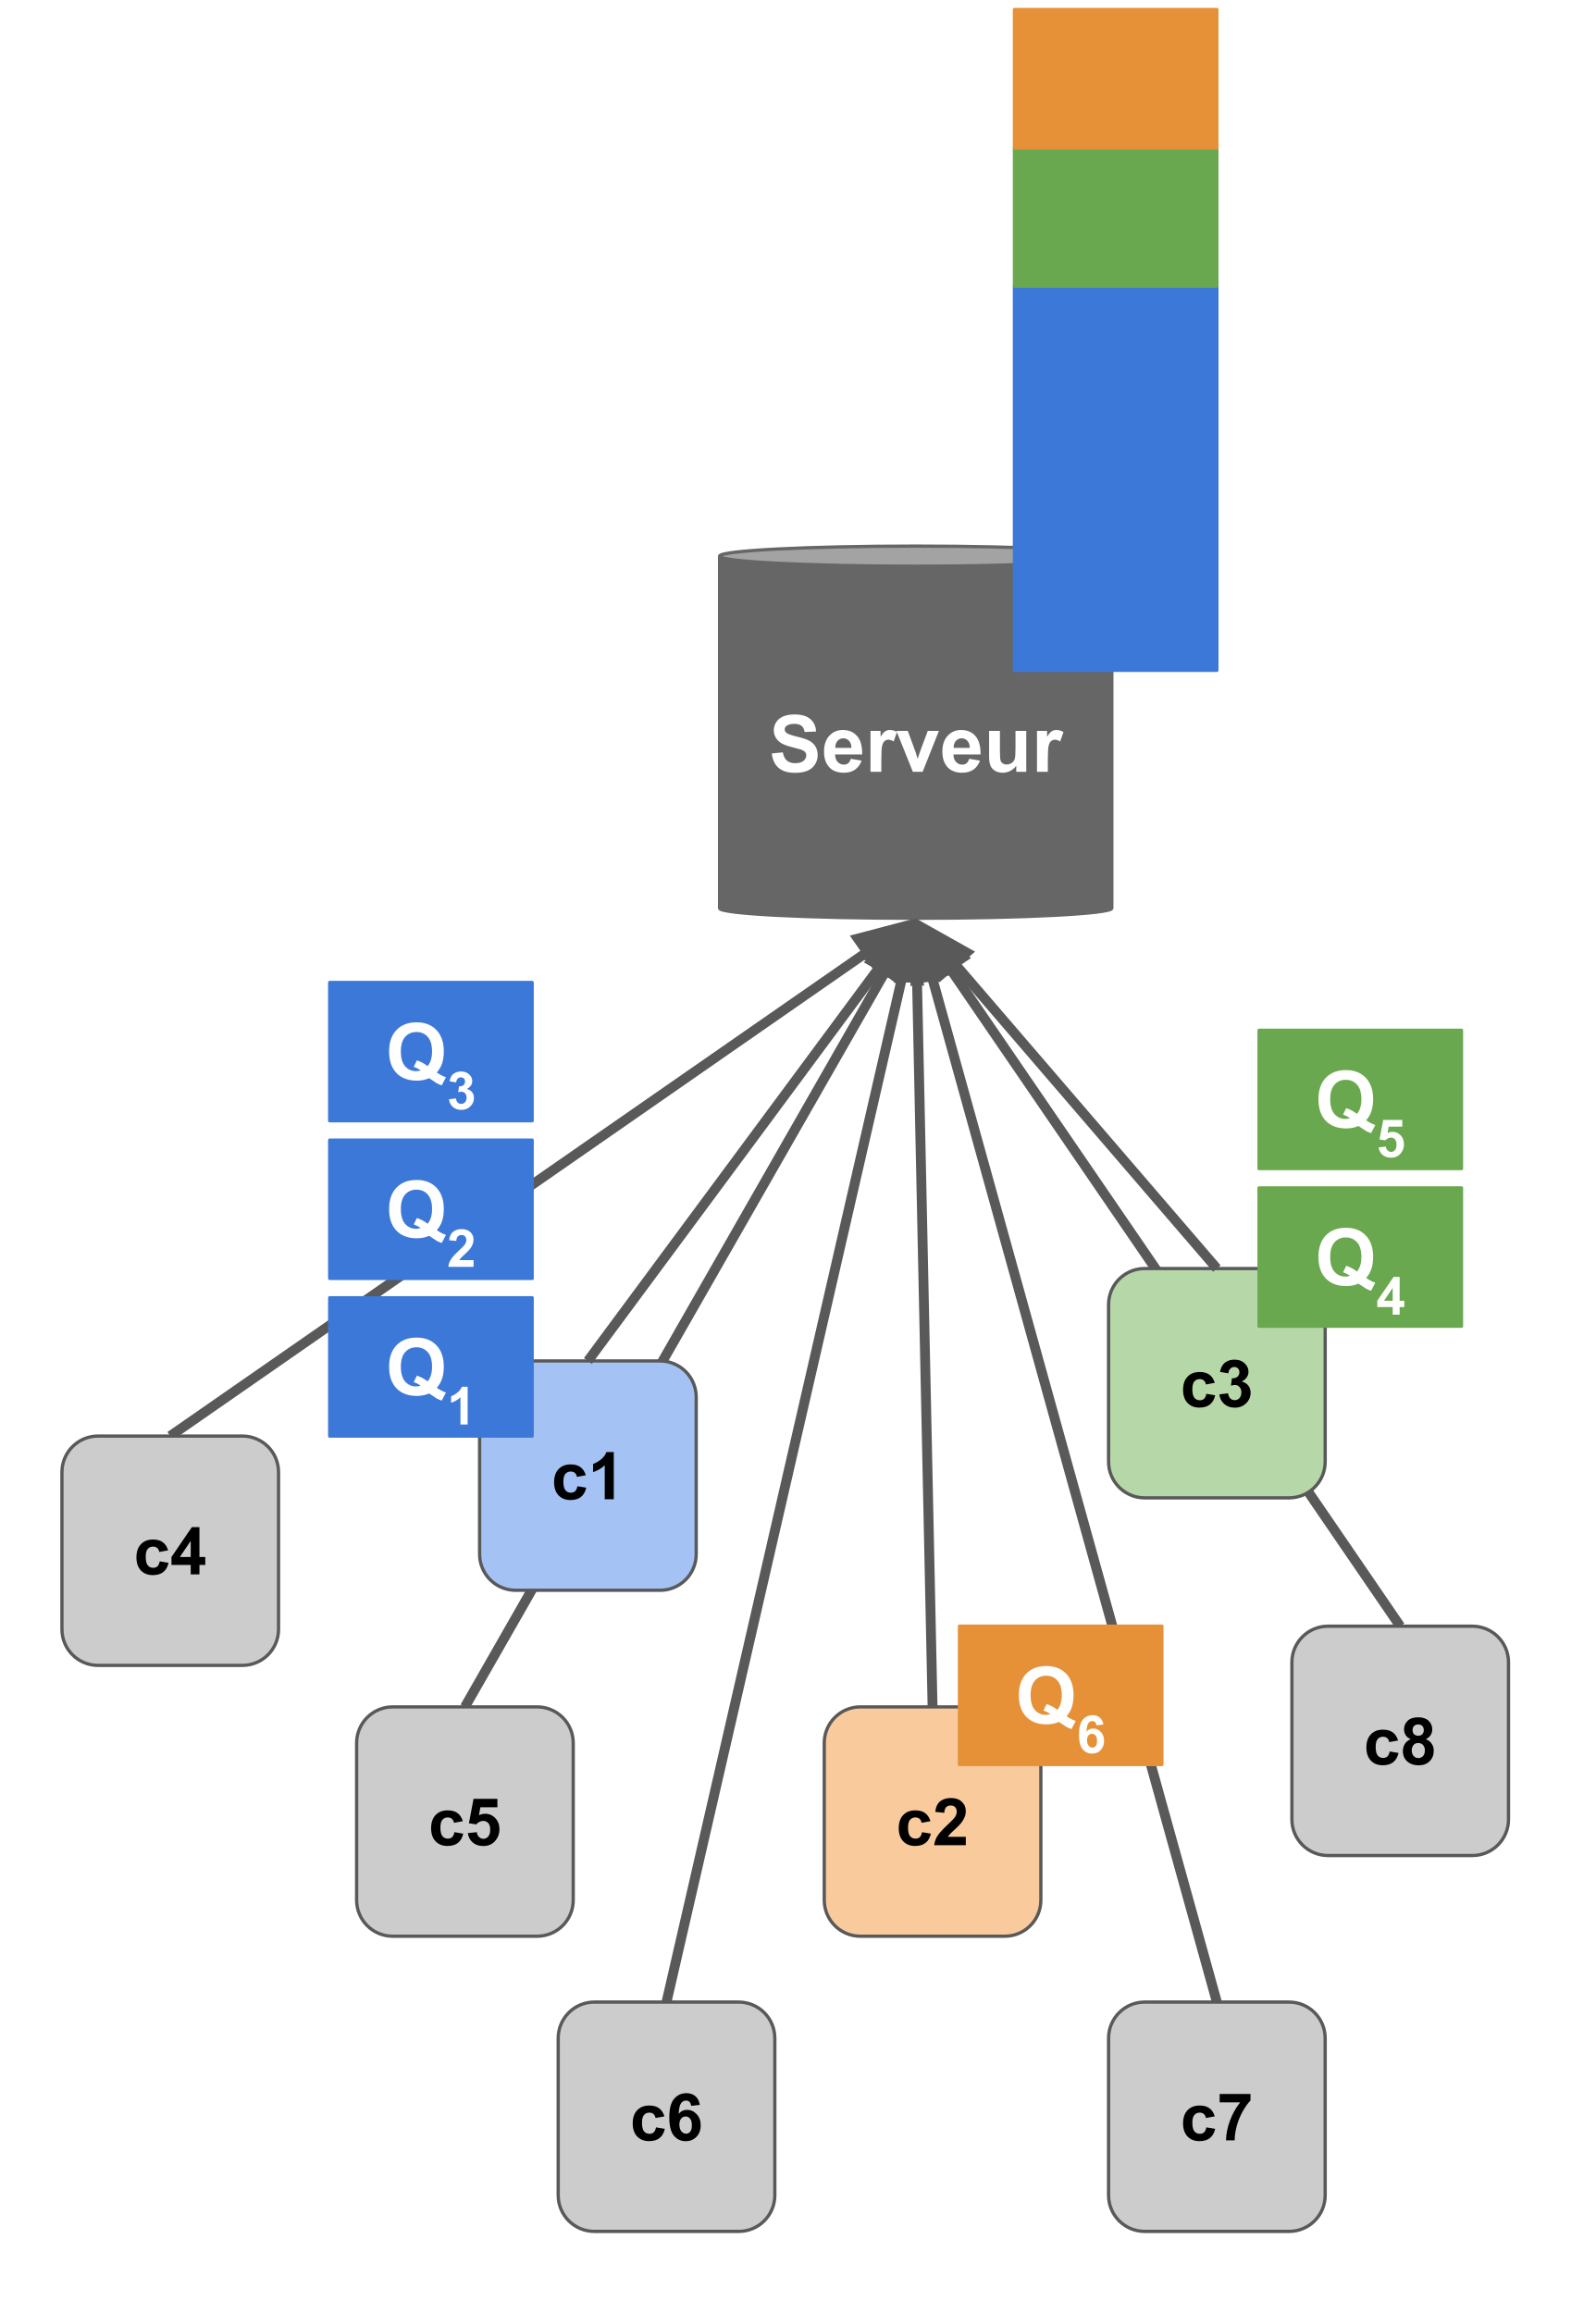
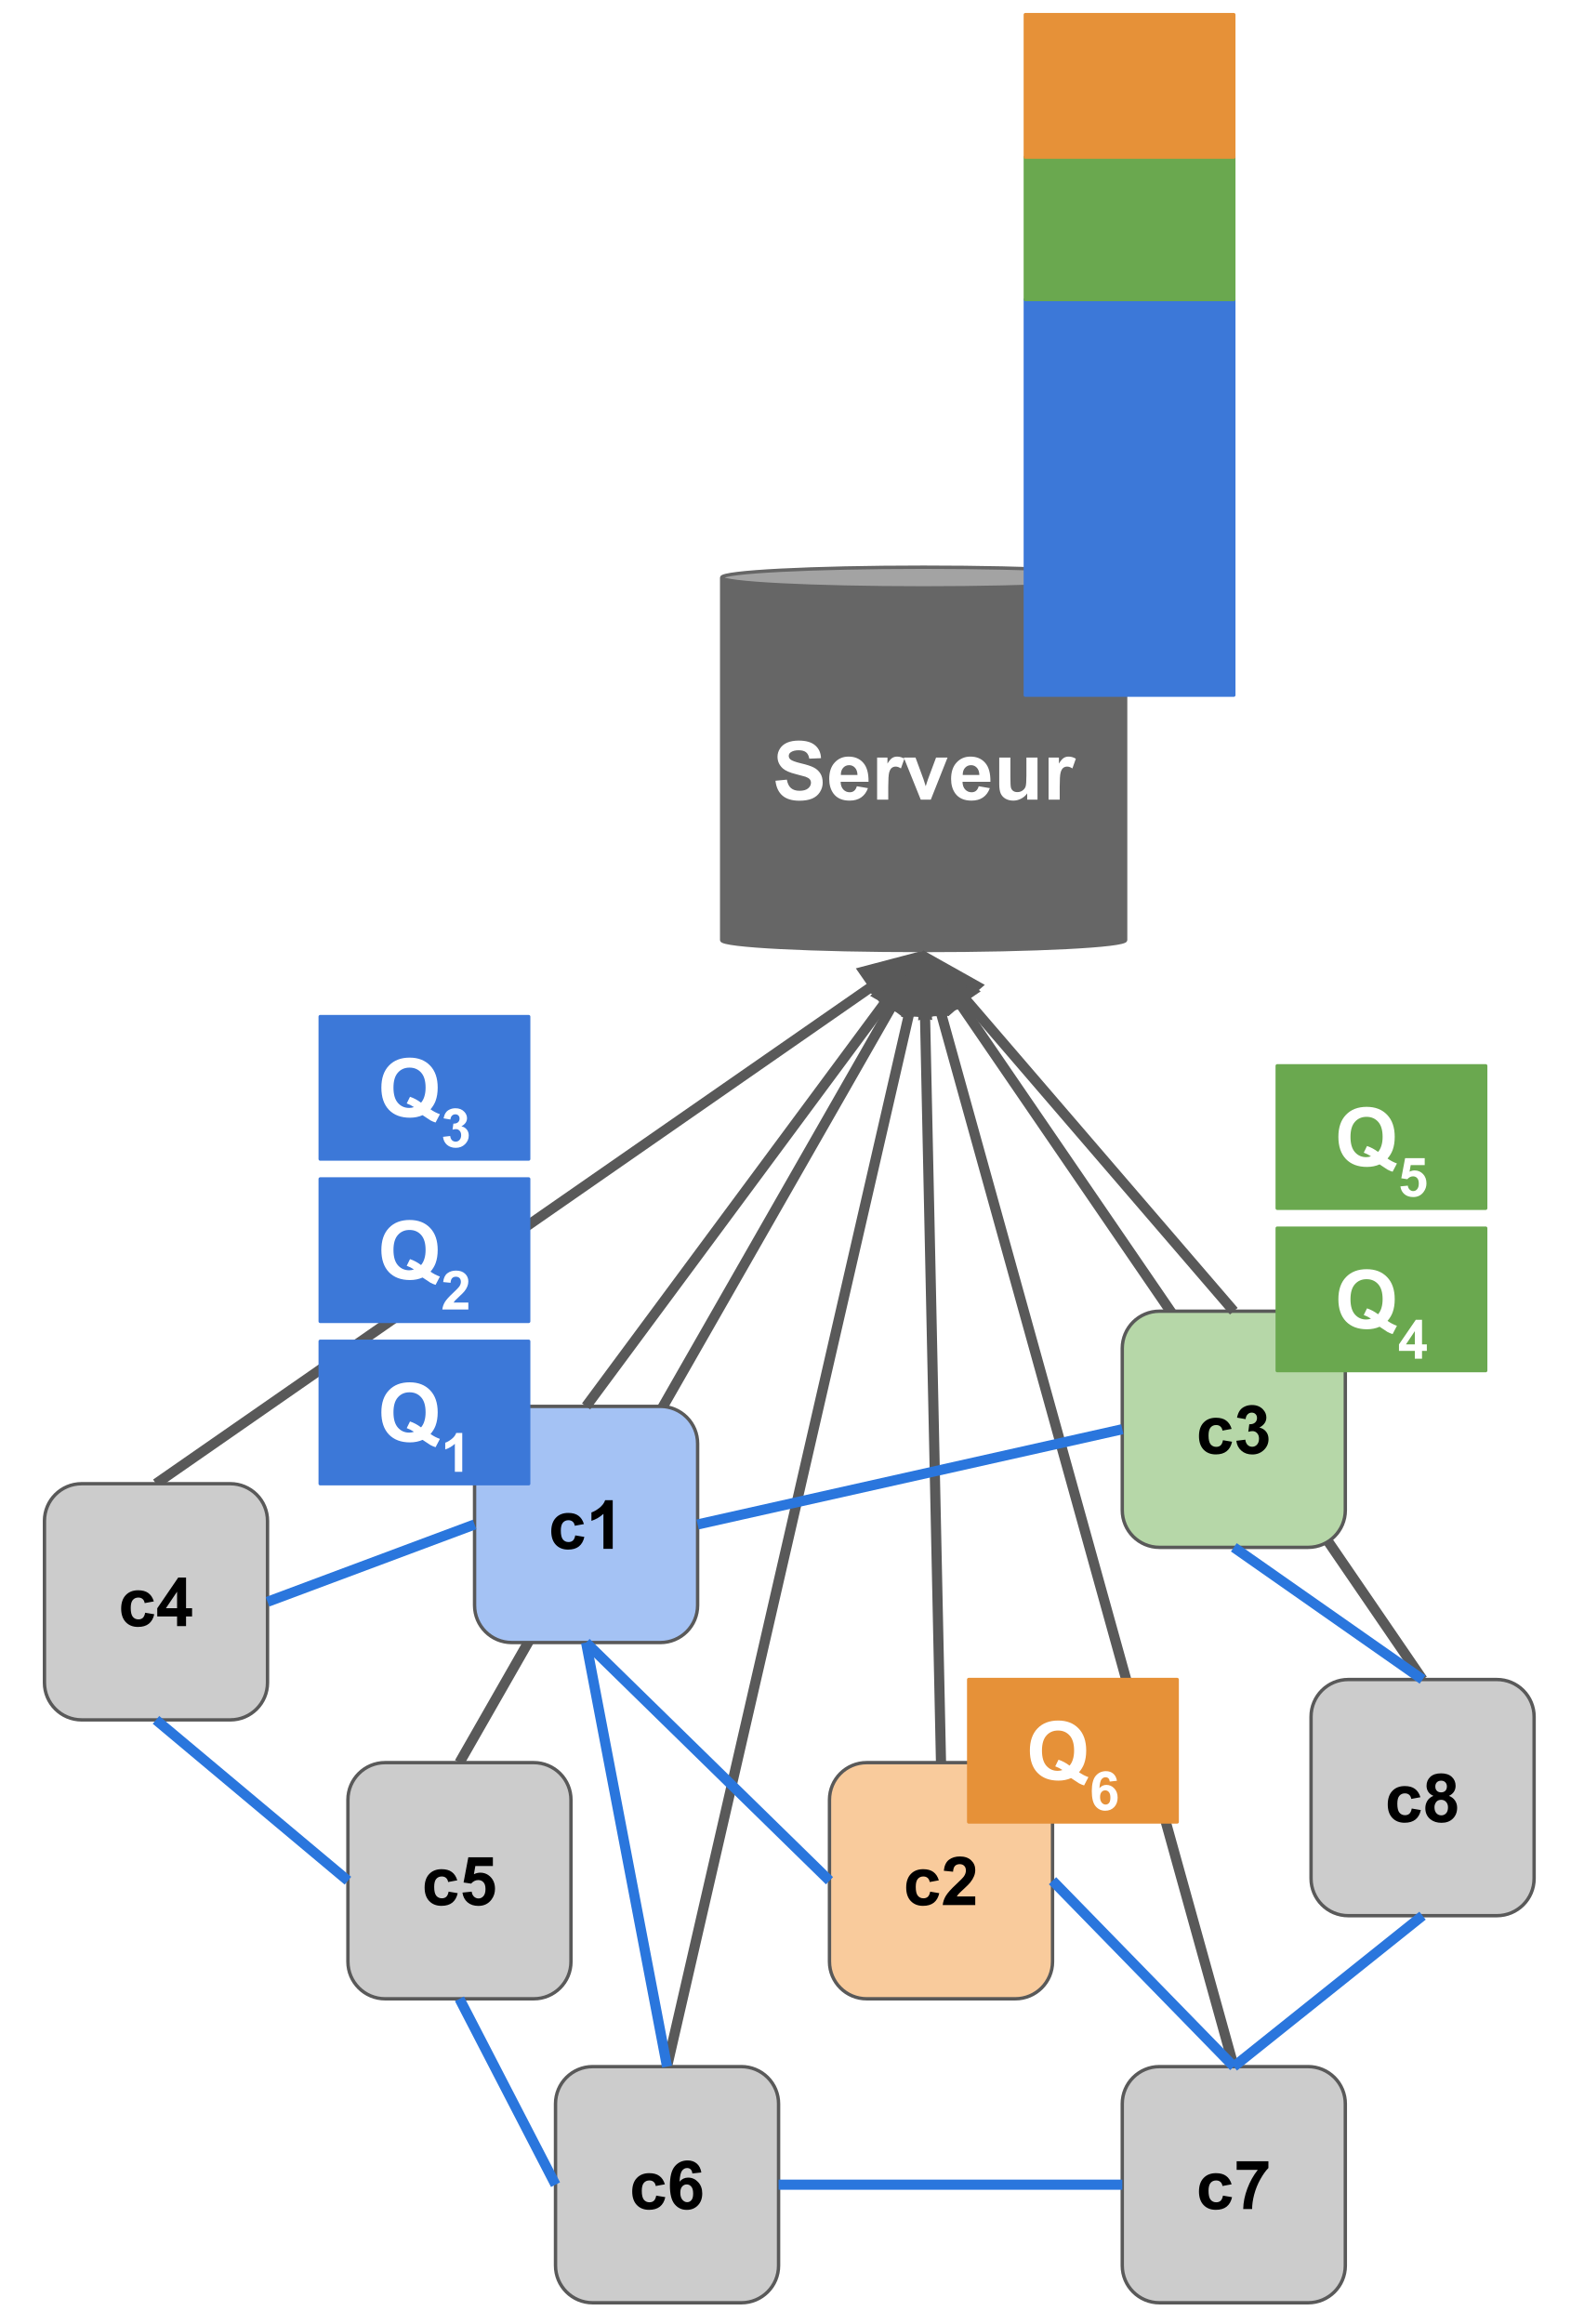
- <svg xmlns="http://www.w3.org/2000/svg" version="1.1" viewBox="0 0 485.714 704.286" stroke-miterlimit="10" id="svg175" width="485.714" height="704.286" style="fill:none;stroke:none;stroke-linecap:square;stroke-miterlimit:10">
-   <defs id="defs179" />
+ <svg xmlns="http://www.w3.org/2000/svg" version="1.1" viewBox="0 0 464.286 687.143" stroke-miterlimit="10" id="svg215" width="464.286" height="687.143" style="fill:none;stroke:none;stroke-linecap:square;stroke-miterlimit:10">
+   <defs id="defs219" />
  <clipPath id="g2768474cd2_0_567.0">
    <path d="M 0,0 H 1058.304 V 793.669 H 0 Z" id="path2" style="clip-rule:nonzero" />
  </clipPath>
-   <g clip-path="url(#g2768474cd2_0_567.0)" id="g173" transform="translate(-238.5714,-7.955026)">
+   <g clip-path="url(#g2768474cd2_0_567.0)" id="g213" transform="translate(-244.2857,-6.526454)">
    <path d="M 0,0 H 1058.304 V 793.669 H 0 Z" id="path5" style="fill:#ffffff;fill-rule:evenodd" />
    <path d="M 664.909,503.115 517.381,287.556" id="path7" style="fill:#000000;fill-opacity:0;fill-rule:evenodd" />
    <path d="M 664.909,503.115 527.548,302.41" id="path9" style="fill-rule:evenodd;stroke:#595959;stroke-width:3;stroke-linecap:butt;stroke-linejoin:round" />
    <path d="m 531.637,299.612 -11.778,-8.436 3.6,14.034 z" id="path11" style="fill:#595959;fill-rule:evenodd;stroke:#595959;stroke-width:3;stroke-linecap:butt" />
    <path d="M 609.09,617.567 517.374,287.551" id="path13" style="fill:#000000;fill-opacity:0;fill-rule:evenodd" />
    <path d="M 609.09,617.567 522.193,304.893" id="path15" style="fill-rule:evenodd;stroke:#595959;stroke-width:3;stroke-linecap:butt;stroke-linejoin:round" />
    <path d="m 526.968,303.567 -8.42,-11.79 -1.129,14.444 z" id="path17" style="fill:#595959;fill-rule:evenodd;stroke:#595959;stroke-width:3;stroke-linecap:butt" />
    <path d="M 380.132,527.687 517.392,287.561" id="path19" style="fill:#000000;fill-opacity:0;fill-rule:evenodd" />
    <path d="M 380.132,527.687 508.459,303.188" id="path21" style="fill-rule:evenodd;stroke:#595959;stroke-width:3;stroke-linecap:butt;stroke-linejoin:round" />
    <path d="m 512.761,305.647 2.454,-14.279 -11.058,9.36 z" id="path23" style="fill:#595959;fill-rule:evenodd;stroke:#595959;stroke-width:3;stroke-linecap:butt" />
    <path d="M 290.408,445.22 517.4,287.551" id="path25" style="fill:#000000;fill-opacity:0;fill-rule:evenodd" />
    <path d="M 290.408,445.22 502.616,297.819" id="path27" style="fill-rule:evenodd;stroke:#595959;stroke-width:3;stroke-linecap:butt;stroke-linejoin:round" />
    <path d="m 505.443,301.889 8.355,-11.836 -14.008,3.697 z" id="path29" style="fill:#595959;fill-rule:evenodd;stroke:#595959;stroke-width:3;stroke-linecap:butt" />
    <path d="m 457.672,177.295 v 0 c 0,1.69 26.736,3.06 59.717,3.06 32.981,0 59.717,-1.37 59.717,-3.06 v 107.203 c 0,1.69 -26.736,3.06 -59.717,3.06 -32.98,0 -59.717,-1.37 -59.717,-3.06 z" id="path31" style="fill:#666666;fill-rule:evenodd" />
    <path d="m 457.672,177.295 v 0 c 0,-1.69 26.736,-3.06 59.717,-3.06 32.981,0 59.717,1.37 59.717,3.06 v 0 c 0,1.69 -26.736,3.06 -59.717,3.06 -32.98,0 -59.717,-1.37 -59.717,-3.06 z" id="path33" style="fill:#a3a3a3;fill-rule:evenodd" />
    <path d="m 577.105,177.295 v 0 c 0,1.69 -26.736,3.06 -59.717,3.06 -32.98,0 -59.717,-1.37 -59.717,-3.06 v 0 c 0,-1.69 26.736,-3.06 59.717,-3.06 32.981,0 59.717,1.37 59.717,3.06 v 107.203 c 0,1.69 -26.736,3.06 -59.717,3.06 -32.98,0 -59.717,-1.37 -59.717,-3.06 V 177.295" id="path35" style="fill:#000000;fill-opacity:0;fill-rule:evenodd" />
    <path d="m 577.105,177.295 v 0 c 0,1.69 -26.736,3.06 -59.717,3.06 -32.98,0 -59.717,-1.37 -59.717,-3.06 v 0 c 0,-1.69 26.736,-3.06 59.717,-3.06 32.981,0 59.717,1.37 59.717,3.06 v 107.203 c 0,1.69 -26.736,3.06 -59.717,3.06 -32.98,0 -59.717,-1.37 -59.717,-3.06 V 177.295" id="path37" style="fill-rule:evenodd;stroke:#666666;stroke-width:1;stroke-linecap:butt;stroke-linejoin:round" />
    <path d="m 473.568,237.372 3.375,-0.328 q 0.297,1.703 1.219,2.5 0.938,0.797 2.531,0.797 1.672,0 2.516,-0.703 0.859,-0.719 0.859,-1.672 0,-0.609 -0.359,-1.031 -0.359,-0.422 -1.25,-0.75 -0.609,-0.203 -2.781,-0.75 -2.781,-0.688 -3.906,-1.688 -1.594,-1.422 -1.594,-3.469 0,-1.312 0.75,-2.453 0.75,-1.141 2.141,-1.734 1.406,-0.594 3.391,-0.594 3.234,0 4.859,1.422 1.641,1.406 1.719,3.781 l -3.469,0.141 q -0.219,-1.312 -0.953,-1.891 -0.734,-0.594 -2.203,-0.594 -1.5,0 -2.359,0.625 -0.547,0.406 -0.547,1.062 0,0.609 0.516,1.047 0.656,0.547 3.188,1.156 2.531,0.594 3.734,1.234 1.219,0.641 1.906,1.75 0.688,1.094 0.688,2.734 0,1.469 -0.828,2.766 -0.812,1.281 -2.312,1.922 -1.5,0.625 -3.75,0.625 -3.25,0 -5,-1.5 -1.75,-1.516 -2.078,-4.406 z m 24.07,1.625 3.281,0.562 q -0.641,1.797 -2.016,2.75 -1.359,0.938 -3.406,0.938 -3.25,0 -4.797,-2.125 -1.234,-1.703 -1.234,-4.281 0,-3.094 1.609,-4.844 1.625,-1.766 4.094,-1.766 2.781,0 4.375,1.844 1.609,1.828 1.547,5.609 h -8.25 q 0.031,1.469 0.797,2.281 0.766,0.812 1.891,0.812 0.781,0 1.297,-0.422 0.531,-0.422 0.812,-1.359 z m 0.188,-3.328 q -0.047,-1.422 -0.75,-2.156 -0.703,-0.75 -1.703,-0.75 -1.078,0 -1.781,0.781 -0.703,0.781 -0.688,2.125 z m 9.098,7.297 h -3.297 v -12.453 h 3.062 v 1.781 q 0.781,-1.266 1.406,-1.656 0.641,-0.406 1.438,-0.406 1.125,0 2.156,0.625 l -1.016,2.875 q -0.828,-0.547 -1.547,-0.547 -0.688,0 -1.172,0.391 -0.484,0.375 -0.766,1.375 -0.266,1 -0.266,4.172 z m 9.605,0 -5.016,-12.453 h 3.469 l 2.344,6.359 0.672,2.125 q 0.266,-0.812 0.344,-1.078 0.156,-0.516 0.344,-1.047 l 2.375,-6.359 h 3.391 l -4.953,12.453 z m 17.145,-3.969 3.281,0.562 q -0.641,1.797 -2.016,2.75 -1.359,0.938 -3.406,0.938 -3.25,0 -4.797,-2.125 -1.234,-1.703 -1.234,-4.281 0,-3.094 1.609,-4.844 1.625,-1.766 4.094,-1.766 2.781,0 4.375,1.844 1.609,1.828 1.547,5.609 h -8.25 q 0.031,1.469 0.797,2.281 0.766,0.812 1.891,0.812 0.781,0 1.297,-0.422 0.531,-0.422 0.812,-1.359 z m 0.188,-3.328 q -0.047,-1.422 -0.75,-2.156 -0.703,-0.75 -1.703,-0.75 -1.078,0 -1.781,0.781 -0.703,0.781 -0.688,2.125 z m 14.145,7.297 v -1.859 q -0.688,0.984 -1.797,1.562 -1.109,0.578 -2.328,0.578 -1.266,0 -2.266,-0.547 -0.984,-0.562 -1.438,-1.547 -0.438,-1 -0.438,-2.766 v -7.875 h 3.297 v 5.719 q 0,2.625 0.172,3.219 0.188,0.594 0.656,0.938 0.484,0.344 1.234,0.344 0.844,0 1.5,-0.453 0.672,-0.469 0.922,-1.156 0.25,-0.688 0.25,-3.359 v -5.25 h 3.281 v 12.453 z m 9.613,0 h -3.297 v -12.453 h 3.062 v 1.781 q 0.781,-1.266 1.406,-1.656 0.641,-0.406 1.438,-0.406 1.125,0 2.156,0.625 l -1.016,2.875 q -0.828,-0.547 -1.547,-0.547 -0.688,0 -1.172,0.391 -0.484,0.375 -0.766,1.375 -0.266,1 -0.266,4.172 z" id="path39" style="fill:#ffffff;fill-rule:nonzero" />
    <path d="m 384.602,433.346 v 0 c 0,-6.071 4.921,-10.992 10.992,-10.992 h 43.968 v 0 c 2.915,0 5.711,1.158 7.773,3.22 2.061,2.061 3.22,4.857 3.22,7.773 v 47.842 c 0,6.071 -4.921,10.992 -10.992,10.992 h -43.968 c -6.071,0 -10.992,-4.921 -10.992,-10.992 z" id="path41" style="fill:#a4c2f4;fill-rule:evenodd" />
    <path d="m 384.602,433.346 v 0 c 0,-6.071 4.921,-10.992 10.992,-10.992 h 43.968 v 0 c 2.915,0 5.711,1.158 7.773,3.22 2.061,2.061 3.22,4.857 3.22,7.773 v 47.842 c 0,6.071 -4.921,10.992 -10.992,10.992 h -43.968 c -6.071,0 -10.992,-4.921 -10.992,-10.992 z" id="path43" style="fill-rule:evenodd;stroke:#595959;stroke-width:1;stroke-linecap:butt;stroke-linejoin:round" />
    <path d="m 416.94,457.155 -2.703,0.5 q -0.141,-0.812 -0.625,-1.219 -0.484,-0.422 -1.25,-0.422 -1.031,0 -1.641,0.719 -0.609,0.703 -0.609,2.359 0,1.844 0.609,2.609 0.625,0.766 1.672,0.766 0.781,0 1.281,-0.438 0.5,-0.453 0.703,-1.531 l 2.688,0.453 q -0.406,1.859 -1.609,2.812 -1.188,0.938 -3.188,0.938 -2.281,0 -3.641,-1.438 -1.344,-1.438 -1.344,-3.969 0,-2.578 1.359,-4 1.359,-1.438 3.672,-1.438 1.891,0 3,0.828 1.125,0.812 1.625,2.469 z m 8.514,7.312 h -2.75 v -10.344 q -1.5,1.406 -3.547,2.078 v -2.484 q 1.078,-0.359 2.328,-1.328 1.266,-0.984 1.734,-2.297 h 2.234 z" id="path45" style="fill:#000000;fill-rule:nonzero" />
    <path d="m 338.963,403.11 h 61.638 v 42.11 H 338.963 Z" id="path47" style="fill:#3c78d8;fill-rule:evenodd" />
    <path d="m 338.963,403.11 h 61.638 v 42.11 H 338.963 Z" id="path49" style="fill-rule:evenodd;stroke:#3c78d8;stroke-width:1;stroke-linecap:butt;stroke-linejoin:round" />
    <path d="m 371.577,430.518 q 1.281,0.922 2.781,1.453 l -1.281,2.453 q -0.781,-0.234 -1.531,-0.641 -0.172,-0.078 -2.312,-1.531 -1.688,0.75 -3.734,0.75 -3.969,0 -6.219,-2.328 -2.234,-2.344 -2.234,-6.562 0,-4.203 2.25,-6.531 2.25,-2.344 6.109,-2.344 3.812,0 6.047,2.344 2.25,2.328 2.25,6.531 0,2.234 -0.625,3.922 -0.469,1.281 -1.5,2.484 z m -2.797,-1.953 q 0.672,-0.781 1,-1.891 0.344,-1.125 0.344,-2.562 0,-2.969 -1.312,-4.438 -1.312,-1.484 -3.438,-1.484 -2.125,0 -3.438,1.484 -1.312,1.469 -1.312,4.438 0,3.016 1.312,4.516 1.312,1.484 3.328,1.484 0.75,0 1.422,-0.25 -1.047,-0.688 -2.141,-1.078 l 0.969,-1.969 q 1.719,0.578 3.266,1.75 z" id="path51" style="fill:#ffffff;fill-rule:nonzero" />
    <path d="m 380.964,441.705 h -2.188 v -8.281 q -1.203,1.125 -2.844,1.672 v -2 q 0.859,-0.281 1.859,-1.062 1.016,-0.781 1.391,-1.828 h 1.781 z" id="path53" style="fill:#ffffff;fill-rule:nonzero" />
    <path d="m 338.963,355.11 h 61.638 v 42.11 H 338.963 Z" id="path55" style="fill:#3c78d8;fill-rule:evenodd" />
    <path d="m 338.963,355.11 h 61.638 v 42.11 H 338.963 Z" id="path57" style="fill-rule:evenodd;stroke:#3c78d8;stroke-width:1;stroke-linecap:butt;stroke-linejoin:round" />
    <path d="m 371.577,382.518 q 1.281,0.922 2.781,1.453 l -1.281,2.453 q -0.781,-0.234 -1.531,-0.641 -0.172,-0.078 -2.312,-1.531 -1.688,0.75 -3.734,0.75 -3.969,0 -6.219,-2.328 -2.234,-2.344 -2.234,-6.562 0,-4.203 2.25,-6.531 2.25,-2.344 6.109,-2.344 3.812,0 6.047,2.344 2.25,2.328 2.25,6.531 0,2.234 -0.625,3.922 -0.469,1.281 -1.5,2.484 z m -2.797,-1.953 q 0.672,-0.781 1,-1.891 0.344,-1.125 0.344,-2.562 0,-2.969 -1.312,-4.438 -1.312,-1.484 -3.438,-1.484 -2.125,0 -3.438,1.484 -1.312,1.469 -1.312,4.438 0,3.016 1.312,4.516 1.312,1.484 3.328,1.484 0.75,0 1.422,-0.25 -1.047,-0.688 -2.141,-1.078 l 0.969,-1.969 q 1.719,0.578 3.266,1.75 z" id="path59" style="fill:#ffffff;fill-rule:nonzero" />
    <path d="m 382.761,391.658 v 2.047 h -7.688 q 0.125,-1.156 0.75,-2.188 0.625,-1.047 2.469,-2.75 1.484,-1.391 1.812,-1.875 0.453,-0.688 0.453,-1.344 0,-0.734 -0.391,-1.125 -0.391,-0.406 -1.094,-0.406 -0.688,0 -1.094,0.422 -0.406,0.406 -0.469,1.375 l -2.188,-0.219 q 0.203,-1.812 1.234,-2.594 1.031,-0.797 2.578,-0.797 1.688,0 2.656,0.922 0.969,0.906 0.969,2.266 0,0.766 -0.281,1.469 -0.266,0.703 -0.875,1.469 -0.391,0.5 -1.438,1.453 -1.031,0.953 -1.312,1.266 -0.281,0.312 -0.453,0.609 z" id="path61" style="fill:#ffffff;fill-rule:nonzero" />
    <path d="m 338.963,307.11 h 61.638 v 42.11 H 338.963 Z" id="path63" style="fill:#3c78d8;fill-rule:evenodd" />
    <path d="m 338.963,307.11 h 61.638 v 42.11 H 338.963 Z" id="path65" style="fill-rule:evenodd;stroke:#3c78d8;stroke-width:1;stroke-linecap:butt;stroke-linejoin:round" />
    <path d="m 371.577,334.518 q 1.281,0.922 2.781,1.453 l -1.281,2.453 q -0.781,-0.234 -1.531,-0.641 -0.172,-0.078 -2.312,-1.531 -1.688,0.75 -3.734,0.75 -3.969,0 -6.219,-2.328 -2.234,-2.344 -2.234,-6.562 0,-4.203 2.25,-6.531 2.25,-2.344 6.109,-2.344 3.812,0 6.047,2.344 2.25,2.328 2.25,6.531 0,2.234 -0.625,3.922 -0.469,1.281 -1.5,2.484 z m -2.797,-1.953 q 0.672,-0.781 1,-1.891 0.344,-1.125 0.344,-2.562 0,-2.969 -1.312,-4.438 -1.312,-1.484 -3.438,-1.484 -2.125,0 -3.438,1.484 -1.312,1.469 -1.312,4.438 0,3.016 1.312,4.516 1.312,1.484 3.328,1.484 0.75,0 1.422,-0.25 -1.047,-0.688 -2.141,-1.078 l 0.969,-1.969 q 1.719,0.578 3.266,1.75 z" id="path67" style="fill:#ffffff;fill-rule:nonzero" />
    <path d="m 375.276,342.658 2.125,-0.25 q 0.094,0.812 0.531,1.25 0.453,0.422 1.094,0.422 0.672,0 1.141,-0.516 0.469,-0.516 0.469,-1.391 0,-0.828 -0.453,-1.312 -0.438,-0.484 -1.078,-0.484 -0.422,0 -1.016,0.156 l 0.25,-1.781 q 0.891,0.016 1.359,-0.391 0.469,-0.406 0.469,-1.094 0,-0.578 -0.344,-0.922 -0.344,-0.344 -0.922,-0.344 -0.562,0 -0.969,0.391 -0.391,0.391 -0.469,1.141 l -2.031,-0.344 q 0.219,-1.031 0.641,-1.656 0.422,-0.625 1.188,-0.969 0.766,-0.359 1.703,-0.359 1.625,0 2.594,1.031 0.812,0.844 0.812,1.906 0,1.5 -1.656,2.406 0.984,0.203 1.578,0.938 0.594,0.734 0.594,1.781 0,1.5 -1.109,2.578 -1.094,1.062 -2.734,1.062 -1.562,0 -2.594,-0.891 -1.016,-0.906 -1.172,-2.359 z" id="path69" style="fill:#ffffff;fill-rule:nonzero" />
    <path d="m 489.543,538.68 v 0 c 0,-6.071 4.921,-10.992 10.992,-10.992 h 43.968 v 0 c 2.915,0 5.711,1.158 7.773,3.22 2.061,2.061 3.22,4.857 3.22,7.773 v 47.842 c 0,6.071 -4.921,10.992 -10.992,10.992 h -43.968 c -6.071,0 -10.992,-4.921 -10.992,-10.992 z" id="path71" style="fill:#f9cb9c;fill-rule:evenodd" />
    <path d="m 489.543,538.68 v 0 c 0,-6.071 4.921,-10.992 10.992,-10.992 h 43.968 v 0 c 2.915,0 5.711,1.158 7.773,3.22 2.061,2.061 3.22,4.857 3.22,7.773 v 47.842 c 0,6.071 -4.921,10.992 -10.992,10.992 h -43.968 c -6.071,0 -10.992,-4.921 -10.992,-10.992 z" id="path73" style="fill-rule:evenodd;stroke:#595959;stroke-width:1;stroke-linecap:butt;stroke-linejoin:round" />
    <path d="m 521.881,562.489 -2.703,0.5 q -0.141,-0.812 -0.625,-1.219 -0.484,-0.422 -1.25,-0.422 -1.031,0 -1.641,0.719 -0.609,0.703 -0.609,2.359 0,1.844 0.609,2.609 0.625,0.766 1.672,0.766 0.781,0 1.281,-0.438 0.5,-0.453 0.703,-1.531 l 2.688,0.453 q -0.406,1.859 -1.609,2.812 -1.188,0.938 -3.188,0.938 -2.281,0 -3.641,-1.438 -1.344,-1.438 -1.344,-3.969 0,-2.578 1.359,-4 1.359,-1.438 3.672,-1.438 1.891,0 3,0.828 1.125,0.812 1.625,2.469 z m 10.764,4.766 v 2.547 h -9.625 q 0.156,-1.453 0.938,-2.734 0.781,-1.297 3.078,-3.438 1.859,-1.734 2.281,-2.344 0.562,-0.844 0.562,-1.688 0,-0.906 -0.5,-1.391 -0.484,-0.5 -1.344,-0.5 -0.859,0 -1.375,0.516 -0.5,0.516 -0.578,1.719 l -2.734,-0.281 q 0.234,-2.266 1.516,-3.25 1.297,-0.984 3.234,-0.984 2.125,0 3.328,1.141 1.219,1.141 1.219,2.844 0,0.969 -0.359,1.844 -0.344,0.875 -1.094,1.828 -0.5,0.641 -1.797,1.828 -1.297,1.188 -1.641,1.578 -0.344,0.391 -0.562,0.766 z" id="path75" style="fill:#000000;fill-rule:nonzero" />
    <path d="m 530.711,503.115 h 61.638 v 42.11 h -61.638 z" id="path77" style="fill:#e69138;fill-rule:evenodd" />
    <path d="m 530.711,503.115 h 61.638 v 42.11 h -61.638 z" id="path79" style="fill-rule:evenodd;stroke:#e69138;stroke-width:1;stroke-linecap:butt;stroke-linejoin:round" />
    <path d="m 563.325,530.523 q 1.281,0.922 2.781,1.453 l -1.281,2.453 q -0.781,-0.234 -1.531,-0.641 -0.172,-0.078 -2.312,-1.531 -1.688,0.75 -3.734,0.75 -3.969,0 -6.219,-2.328 -2.234,-2.344 -2.234,-6.562 0,-4.203 2.25,-6.531 2.25,-2.344 6.109,-2.344 3.812,0 6.047,2.344 2.25,2.328 2.25,6.531 0,2.234 -0.625,3.922 -0.469,1.281 -1.5,2.484 z m -2.797,-1.953 q 0.672,-0.781 1,-1.891 0.344,-1.125 0.344,-2.562 0,-2.969 -1.312,-4.438 -1.312,-1.484 -3.438,-1.484 -2.125,0 -3.438,1.484 -1.312,1.469 -1.312,4.438 0,3.016 1.312,4.516 1.312,1.484 3.328,1.484 0.75,0 1.422,-0.25 -1.047,-0.688 -2.141,-1.078 l 0.969,-1.969 q 1.719,0.578 3.266,1.75 z" id="path81" style="fill:#ffffff;fill-rule:nonzero" />
    <path d="m 574.54,533.054 -2.125,0.234 q -0.078,-0.656 -0.406,-0.969 -0.328,-0.312 -0.859,-0.312 -0.688,0 -1.172,0.625 -0.484,0.625 -0.609,2.609 0.828,-0.969 2.047,-0.969 1.375,0 2.344,1.047 0.984,1.047 0.984,2.703 0,1.75 -1.031,2.828 -1.031,1.062 -2.641,1.062 -1.734,0 -2.859,-1.344 -1.109,-1.359 -1.109,-4.438 0,-3.141 1.156,-4.531 1.172,-1.391 3.031,-1.391 1.297,0 2.156,0.734 0.859,0.719 1.094,2.109 z m -4.984,4.797 q 0,1.062 0.484,1.656 0.5,0.578 1.141,0.578 0.609,0 1.016,-0.469 0.406,-0.484 0.406,-1.578 0,-1.109 -0.438,-1.625 -0.438,-0.531 -1.094,-0.531 -0.641,0 -1.078,0.5 -0.438,0.5 -0.438,1.469 z" id="path83" style="fill:#ffffff;fill-rule:nonzero" />
    <path d="m 576.114,405.204 v 0 c 0,-6.071 4.921,-10.992 10.992,-10.992 h 43.968 v 0 c 2.915,0 5.711,1.158 7.773,3.22 2.061,2.061 3.22,4.857 3.22,7.773 v 47.842 c 0,6.071 -4.921,10.992 -10.992,10.992 h -43.968 c -6.071,0 -10.992,-4.921 -10.992,-10.992 z" id="path85" style="fill:#b6d7a8;fill-rule:evenodd" />
    <path d="m 576.114,405.204 v 0 c 0,-6.071 4.921,-10.992 10.992,-10.992 h 43.968 v 0 c 2.915,0 5.711,1.158 7.773,3.22 2.061,2.061 3.22,4.857 3.22,7.773 v 47.842 c 0,6.071 -4.921,10.992 -10.992,10.992 h -43.968 c -6.071,0 -10.992,-4.921 -10.992,-10.992 z" id="path87" style="fill-rule:evenodd;stroke:#595959;stroke-width:1;stroke-linecap:butt;stroke-linejoin:round" />
    <path d="m 608.452,429.013 -2.703,0.5 q -0.141,-0.812 -0.625,-1.219 -0.484,-0.422 -1.25,-0.422 -1.031,0 -1.641,0.719 -0.609,0.703 -0.609,2.359 0,1.844 0.609,2.609 0.625,0.766 1.672,0.766 0.781,0 1.281,-0.438 0.5,-0.453 0.703,-1.531 l 2.688,0.453 q -0.406,1.859 -1.609,2.812 -1.188,0.938 -3.188,0.938 -2.281,0 -3.641,-1.438 -1.344,-1.438 -1.344,-3.969 0,-2.578 1.359,-4 1.359,-1.438 3.672,-1.438 1.891,0 3,0.828 1.125,0.812 1.625,2.469 z m 1.389,3.516 2.656,-0.328 q 0.125,1.016 0.688,1.562 0.562,0.531 1.344,0.531 0.859,0 1.438,-0.641 0.578,-0.656 0.578,-1.75 0,-1.031 -0.562,-1.625 -0.547,-0.609 -1.359,-0.609 -0.516,0 -1.25,0.203 l 0.297,-2.234 q 1.109,0.031 1.688,-0.484 0.594,-0.516 0.594,-1.359 0,-0.734 -0.438,-1.156 -0.422,-0.438 -1.125,-0.438 -0.703,0 -1.203,0.5 -0.5,0.484 -0.609,1.422 l -2.531,-0.438 q 0.266,-1.297 0.797,-2.062 0.531,-0.781 1.484,-1.219 0.953,-0.453 2.141,-0.453 2.016,0 3.234,1.281 1.016,1.062 1.016,2.391 0,1.891 -2.062,3 1.234,0.266 1.969,1.188 0.734,0.922 0.734,2.219 0,1.891 -1.375,3.219 -1.375,1.328 -3.438,1.328 -1.938,0 -3.219,-1.125 -1.281,-1.125 -1.484,-2.922 z" id="path89" style="fill:#000000;fill-rule:nonzero" />
    <path d="m 621.932,369.664 h 61.638 v 42.11 H 621.932 Z" id="path91" style="fill:#6aa84f;fill-rule:evenodd" />
    <path d="m 621.932,369.664 h 61.638 v 42.11 H 621.932 Z" id="path93" style="fill-rule:evenodd;stroke:#6aa84f;stroke-width:1;stroke-linecap:butt;stroke-linejoin:round" />
    <path d="m 654.546,397.072 q 1.281,0.922 2.781,1.453 l -1.281,2.453 q -0.781,-0.234 -1.531,-0.641 -0.172,-0.078 -2.312,-1.531 -1.688,0.75 -3.734,0.75 -3.969,0 -6.219,-2.328 -2.234,-2.344 -2.234,-6.562 0,-4.203 2.25,-6.531 2.25,-2.344 6.109,-2.344 3.812,0 6.047,2.344 2.25,2.328 2.25,6.531 0,2.234 -0.625,3.922 -0.469,1.281 -1.5,2.484 z m -2.797,-1.953 q 0.672,-0.781 1,-1.891 0.344,-1.125 0.344,-2.562 0,-2.969 -1.312,-4.438 -1.312,-1.484 -3.438,-1.484 -2.125,0 -3.438,1.484 -1.312,1.469 -1.312,4.438 0,3.016 1.312,4.516 1.312,1.484 3.328,1.484 0.75,0 1.422,-0.25 -1.047,-0.688 -2.141,-1.078 l 0.969,-1.969 q 1.719,0.578 3.266,1.75 z" id="path95" style="fill:#ffffff;fill-rule:nonzero" />
    <path d="m 662.62,408.259 v -2.312 h -4.688 v -1.922 l 4.969,-7.266 h 1.844 v 7.266 h 1.422 v 1.922 h -1.422 v 2.312 z m 0,-4.234 v -3.922 l -2.625,3.922 z" id="path97" style="fill:#ffffff;fill-rule:nonzero" />
    <path d="m 621.932,321.664 h 61.638 v 42.11 H 621.932 Z" id="path99" style="fill:#6aa84f;fill-rule:evenodd" />
    <path d="m 621.932,321.664 h 61.638 v 42.11 H 621.932 Z" id="path101" style="fill-rule:evenodd;stroke:#6aa84f;stroke-width:1;stroke-linecap:butt;stroke-linejoin:round" />
    <path d="m 654.546,349.072 q 1.281,0.922 2.781,1.453 l -1.281,2.453 q -0.781,-0.234 -1.531,-0.641 -0.172,-0.078 -2.312,-1.531 -1.688,0.75 -3.734,0.75 -3.969,0 -6.219,-2.328 -2.234,-2.344 -2.234,-6.562 0,-4.203 2.25,-6.531 2.25,-2.344 6.109,-2.344 3.812,0 6.047,2.344 2.25,2.328 2.25,6.531 0,2.234 -0.625,3.922 -0.469,1.281 -1.5,2.484 z m -2.797,-1.953 q 0.672,-0.781 1,-1.891 0.344,-1.125 0.344,-2.562 0,-2.969 -1.312,-4.438 -1.312,-1.484 -3.438,-1.484 -2.125,0 -3.438,1.484 -1.312,1.469 -1.312,4.438 0,3.016 1.312,4.516 1.312,1.484 3.328,1.484 0.75,0 1.422,-0.25 -1.047,-0.688 -2.141,-1.078 l 0.969,-1.969 q 1.719,0.578 3.266,1.75 z" id="path103" style="fill:#ffffff;fill-rule:nonzero" />
    <path d="m 658.354,357.306 2.188,-0.219 q 0.094,0.734 0.547,1.172 0.469,0.438 1.062,0.438 0.688,0 1.156,-0.562 0.484,-0.562 0.484,-1.688 0,-1.047 -0.469,-1.578 -0.469,-0.531 -1.234,-0.531 -0.938,0 -1.688,0.844 l -1.781,-0.266 1.125,-5.953 h 5.797 v 2.047 h -4.141 l -0.344,1.953 q 0.734,-0.375 1.5,-0.375 1.469,0 2.484,1.062 1.016,1.062 1.016,2.766 0,1.406 -0.828,2.516 -1.109,1.531 -3.094,1.531 -1.594,0 -2.594,-0.859 -1,-0.859 -1.188,-2.297 z" id="path105" style="fill:#ffffff;fill-rule:nonzero" />
    <path d="M 417.578,422.354 517.389,287.551" id="path107" style="fill:#000000;fill-opacity:0;fill-rule:evenodd" />
    <path d="M 417.578,422.354 506.678,302.017" id="path109" style="fill-rule:evenodd;stroke:#595959;stroke-width:3;stroke-linecap:butt;stroke-linejoin:round" />
    <path d="m 510.661,304.966 4.119,-13.89 -12.084,7.993 z" id="path111" style="fill:#595959;fill-rule:evenodd;stroke:#595959;stroke-width:3;stroke-linecap:butt" />
    <path d="M 609.09,394.212 517.374,287.567" id="path113" style="fill:#000000;fill-opacity:0;fill-rule:evenodd" />
    <path d="M 609.09,394.212 529.11,301.214" id="path115" style="fill-rule:evenodd;stroke:#595959;stroke-width:3;stroke-linecap:butt;stroke-linejoin:round" />
    <path d="m 532.867,297.983 -12.634,-7.091 5.12,13.553 z" id="path117" style="fill:#595959;fill-rule:evenodd;stroke:#595959;stroke-width:3;stroke-linecap:butt" />
    <path d="m 522.52,527.688 -5.134,-240.126" id="path119" style="fill:#000000;fill-opacity:0;fill-rule:evenodd" />
    <path d="M 522.52,527.688 517.77,305.558" id="path121" style="fill-rule:evenodd;stroke:#595959;stroke-width:3;stroke-linecap:butt;stroke-linejoin:round" />
    <path d="m 522.725,305.452 -5.245,-13.505 -4.663,13.717 z" id="path123" style="fill:#595959;fill-rule:evenodd;stroke:#595959;stroke-width:3;stroke-linecap:butt" />
    <path d="m 347.156,538.68 v 0 c 0,-6.071 4.921,-10.992 10.992,-10.992 h 43.968 v 0 c 2.915,0 5.711,1.158 7.773,3.22 2.061,2.061 3.22,4.857 3.22,7.773 v 47.842 c 0,6.071 -4.921,10.992 -10.992,10.992 h -43.968 c -6.071,0 -10.992,-4.921 -10.992,-10.992 z" id="path125" style="fill:#cccccc;fill-rule:evenodd" />
    <path d="m 347.156,538.68 v 0 c 0,-6.071 4.921,-10.992 10.992,-10.992 h 43.968 v 0 c 2.915,0 5.711,1.158 7.773,3.22 2.061,2.061 3.22,4.857 3.22,7.773 v 47.842 c 0,6.071 -4.921,10.992 -10.992,10.992 h -43.968 c -6.071,0 -10.992,-4.921 -10.992,-10.992 z" id="path127" style="fill-rule:evenodd;stroke:#595959;stroke-width:1;stroke-linecap:butt;stroke-linejoin:round" />
    <path d="m 379.493,562.488 -2.703,0.5 q -0.141,-0.812 -0.625,-1.219 -0.484,-0.422 -1.25,-0.422 -1.031,0 -1.641,0.719 -0.609,0.703 -0.609,2.359 0,1.844 0.609,2.609 0.625,0.766 1.672,0.766 0.781,0 1.281,-0.438 0.5,-0.453 0.703,-1.531 l 2.688,0.453 q -0.406,1.859 -1.609,2.812 -1.188,0.938 -3.188,0.938 -2.281,0 -3.641,-1.438 -1.344,-1.438 -1.344,-3.969 0,-2.578 1.359,-4 1.359,-1.438 3.672,-1.438 1.891,0 3,0.828 1.125,0.812 1.625,2.469 z m 1.529,3.625 2.734,-0.281 q 0.109,0.938 0.688,1.484 0.578,0.531 1.328,0.531 0.859,0 1.453,-0.688 0.609,-0.703 0.609,-2.109 0,-1.328 -0.594,-1.984 -0.594,-0.656 -1.547,-0.656 -1.172,0 -2.109,1.047 l -2.234,-0.328 1.406,-7.453 h 7.266 v 2.578 h -5.188 l -0.422,2.422 q 0.922,-0.453 1.875,-0.453 1.828,0 3.094,1.328 1.266,1.328 1.266,3.438 0,1.781 -1.016,3.156 -1.406,1.906 -3.891,1.906 -1.969,0 -3.219,-1.062 -1.25,-1.078 -1.5,-2.875 z" id="path129" style="fill:#000000;fill-rule:nonzero" />
    <path d="m 408.539,628.559 v 0 c 0,-6.071 4.921,-10.992 10.992,-10.992 h 43.968 v 0 c 2.915,0 5.711,1.158 7.773,3.22 2.061,2.061 3.22,4.857 3.22,7.773 v 47.842 c 0,6.071 -4.921,10.992 -10.992,10.992 h -43.968 c -6.071,0 -10.992,-4.921 -10.992,-10.992 z" id="path131" style="fill:#cccccc;fill-rule:evenodd" />
    <path d="m 408.539,628.559 v 0 c 0,-6.071 4.921,-10.992 10.992,-10.992 h 43.968 v 0 c 2.915,0 5.711,1.158 7.773,3.22 2.061,2.061 3.22,4.857 3.22,7.773 v 47.842 c 0,6.071 -4.921,10.992 -10.992,10.992 h -43.968 c -6.071,0 -10.992,-4.921 -10.992,-10.992 z" id="path133" style="fill-rule:evenodd;stroke:#595959;stroke-width:1;stroke-linecap:butt;stroke-linejoin:round" />
    <path d="m 440.877,652.367 -2.703,0.5 q -0.141,-0.812 -0.625,-1.219 -0.484,-0.422 -1.25,-0.422 -1.031,0 -1.641,0.719 -0.609,0.703 -0.609,2.359 0,1.844 0.609,2.609 0.625,0.766 1.672,0.766 0.781,0 1.281,-0.438 0.5,-0.453 0.703,-1.531 l 2.688,0.453 q -0.406,1.859 -1.609,2.812 -1.188,0.938 -3.188,0.938 -2.281,0 -3.641,-1.438 -1.344,-1.438 -1.344,-3.969 0,-2.578 1.359,-4 1.359,-1.438 3.672,-1.438 1.891,0 3,0.828 1.125,0.812 1.625,2.469 z m 10.779,-3.5 -2.656,0.297 q -0.094,-0.828 -0.5,-1.219 -0.406,-0.391 -1.062,-0.391 -0.875,0 -1.484,0.781 -0.594,0.781 -0.75,3.25 1.031,-1.203 2.547,-1.203 1.719,0 2.938,1.312 1.234,1.297 1.234,3.375 0,2.203 -1.297,3.531 -1.281,1.328 -3.297,1.328 -2.172,0 -3.578,-1.688 -1.391,-1.688 -1.391,-5.531 0,-3.938 1.453,-5.672 1.469,-1.734 3.781,-1.734 1.641,0 2.703,0.922 1.078,0.906 1.359,2.641 z m -6.219,5.984 q 0,1.344 0.609,2.078 0.625,0.719 1.422,0.719 0.75,0 1.25,-0.594 0.516,-0.594 0.516,-1.953 0,-1.406 -0.547,-2.047 -0.547,-0.656 -1.359,-0.656 -0.797,0 -1.344,0.625 -0.547,0.625 -0.547,1.828 z" id="path135" style="fill:#000000;fill-rule:nonzero" />
    <path d="m 576.114,628.559 v 0 c 0,-6.071 4.921,-10.992 10.992,-10.992 h 43.968 v 0 c 2.915,0 5.711,1.158 7.773,3.22 2.061,2.061 3.22,4.857 3.22,7.773 v 47.842 c 0,6.071 -4.921,10.992 -10.992,10.992 h -43.968 c -6.071,0 -10.992,-4.921 -10.992,-10.992 z" id="path137" style="fill:#cccccc;fill-rule:evenodd" />
    <path d="m 576.114,628.559 v 0 c 0,-6.071 4.921,-10.992 10.992,-10.992 h 43.968 v 0 c 2.915,0 5.711,1.158 7.773,3.22 2.061,2.061 3.22,4.857 3.22,7.773 v 47.842 c 0,6.071 -4.921,10.992 -10.992,10.992 h -43.968 c -6.071,0 -10.992,-4.921 -10.992,-10.992 z" id="path139" style="fill-rule:evenodd;stroke:#595959;stroke-width:1;stroke-linecap:butt;stroke-linejoin:round" />
    <path d="m 608.451,652.367 -2.703,0.5 q -0.141,-0.812 -0.625,-1.219 -0.484,-0.422 -1.25,-0.422 -1.031,0 -1.641,0.719 -0.609,0.703 -0.609,2.359 0,1.844 0.609,2.609 0.625,0.766 1.672,0.766 0.781,0 1.281,-0.438 0.5,-0.453 0.703,-1.531 l 2.688,0.453 q -0.406,1.859 -1.609,2.812 -1.188,0.938 -3.188,0.938 -2.281,0 -3.641,-1.438 -1.344,-1.438 -1.344,-3.969 0,-2.578 1.359,-4 1.359,-1.438 3.672,-1.438 1.891,0 3,0.828 1.125,0.812 1.625,2.469 z m 1.482,-4.266 v -2.547 h 9.391 v 2 q -1.156,1.141 -2.359,3.281 -1.203,2.141 -1.844,4.547 -0.625,2.406 -0.609,4.297 h -2.641 q 0.062,-2.969 1.219,-6.047 1.156,-3.094 3.094,-5.531 z" id="path141" style="fill:#000000;fill-rule:nonzero" />
    <path d="m 631.933,514.107 v 0 c 0,-6.071 4.921,-10.992 10.992,-10.992 h 43.968 v 0 c 2.915,0 5.711,1.158 7.773,3.22 2.061,2.061 3.22,4.857 3.22,7.773 v 47.842 c 0,6.071 -4.921,10.992 -10.992,10.992 h -43.968 c -6.071,0 -10.992,-4.921 -10.992,-10.992 z" id="path143" style="fill:#cccccc;fill-rule:evenodd" />
    <path d="m 631.933,514.107 v 0 c 0,-6.071 4.921,-10.992 10.992,-10.992 h 43.968 v 0 c 2.915,0 5.711,1.158 7.773,3.22 2.061,2.061 3.22,4.857 3.22,7.773 v 47.842 c 0,6.071 -4.921,10.992 -10.992,10.992 h -43.968 c -6.071,0 -10.992,-4.921 -10.992,-10.992 z" id="path145" style="fill-rule:evenodd;stroke:#595959;stroke-width:1;stroke-linecap:butt;stroke-linejoin:round" />
    <path d="m 664.27,537.916 -2.703,0.5 q -0.141,-0.812 -0.625,-1.219 -0.484,-0.422 -1.25,-0.422 -1.031,0 -1.641,0.719 -0.609,0.703 -0.609,2.359 0,1.844 0.609,2.609 0.625,0.766 1.672,0.766 0.781,0 1.281,-0.438 0.5,-0.453 0.703,-1.531 l 2.688,0.453 q -0.406,1.859 -1.609,2.812 -1.188,0.938 -3.188,0.938 -2.281,0 -3.641,-1.438 -1.344,-1.438 -1.344,-3.969 0,-2.578 1.359,-4 1.359,-1.438 3.672,-1.438 1.891,0 3,0.828 1.125,0.812 1.625,2.469 z m 3.842,-0.406 q -1.062,-0.453 -1.547,-1.234 -0.484,-0.797 -0.484,-1.734 0,-1.594 1.109,-2.641 1.125,-1.047 3.188,-1.047 2.047,0 3.172,1.047 1.125,1.047 1.125,2.641 0,1 -0.516,1.781 -0.516,0.766 -1.453,1.188 1.188,0.469 1.797,1.391 0.625,0.922 0.625,2.125 0,1.969 -1.266,3.219 -1.25,1.234 -3.359,1.234 -1.953,0 -3.25,-1.016 -1.531,-1.219 -1.531,-3.328 0,-1.156 0.578,-2.125 0.578,-0.984 1.812,-1.5 z m 0.562,-2.766 q 0,0.812 0.469,1.281 0.469,0.453 1.234,0.453 0.781,0 1.25,-0.453 0.469,-0.469 0.469,-1.297 0,-0.766 -0.469,-1.234 -0.453,-0.469 -1.219,-0.469 -0.797,0 -1.266,0.469 -0.469,0.469 -0.469,1.25 z m -0.25,6.125 q 0,1.141 0.578,1.781 0.578,0.625 1.453,0.625 0.844,0 1.406,-0.609 0.562,-0.609 0.562,-1.766 0,-1 -0.578,-1.609 -0.562,-0.609 -1.422,-0.609 -1.016,0 -1.516,0.688 -0.484,0.688 -0.484,1.5 z" id="path147" style="fill:#000000;fill-rule:nonzero" />
    <path d="m 257.431,456.212 v 0 c 0,-6.071 4.921,-10.992 10.992,-10.992 h 43.968 v 0 c 2.915,0 5.711,1.158 7.773,3.22 2.061,2.061 3.22,4.857 3.22,7.773 v 47.842 c 0,6.071 -4.921,10.992 -10.992,10.992 h -43.968 c -6.071,0 -10.992,-4.921 -10.992,-10.992 z" id="path149" style="fill:#cccccc;fill-rule:evenodd" />
    <path d="m 257.431,456.212 v 0 c 0,-6.071 4.921,-10.992 10.992,-10.992 h 43.968 v 0 c 2.915,0 5.711,1.158 7.773,3.22 2.061,2.061 3.22,4.857 3.22,7.773 v 47.842 c 0,6.071 -4.921,10.992 -10.992,10.992 h -43.968 c -6.071,0 -10.992,-4.921 -10.992,-10.992 z" id="path151" style="fill-rule:evenodd;stroke:#595959;stroke-width:1;stroke-linecap:butt;stroke-linejoin:round" />
    <path d="m 289.769,480.021 -2.703,0.5 q -0.141,-0.812 -0.625,-1.219 -0.484,-0.422 -1.25,-0.422 -1.031,0 -1.641,0.719 -0.609,0.703 -0.609,2.359 0,1.844 0.609,2.609 0.625,0.766 1.672,0.766 0.781,0 1.281,-0.438 0.5,-0.453 0.703,-1.531 l 2.688,0.453 q -0.406,1.859 -1.609,2.812 -1.188,0.938 -3.188,0.938 -2.281,0 -3.641,-1.438 -1.344,-1.438 -1.344,-3.969 0,-2.578 1.359,-4 1.359,-1.438 3.672,-1.438 1.891,0 3,0.828 1.125,0.812 1.625,2.469 z m 6.873,7.312 v -2.875 h -5.859 v -2.406 l 6.203,-9.094 h 2.312 v 9.078 h 1.781 v 2.422 h -1.781 v 2.875 z m 0,-5.297 v -4.891 l -3.297,4.891 z" id="path153" style="fill:#000000;fill-rule:nonzero" />
    <path d="M 441.515,617.567 517.389,287.551" id="path155" style="fill:#000000;fill-opacity:0;fill-rule:evenodd" />
    <path d="M 441.515,617.567 513.356,305.093" id="path157" style="fill-rule:evenodd;stroke:#595959;stroke-width:3;stroke-linecap:butt;stroke-linejoin:round" />
    <path d="m 518.185,306.203 -1.779,-14.378 -7.88,12.158 z" id="path159" style="fill:#595959;fill-rule:evenodd;stroke:#595959;stroke-width:3;stroke-linecap:butt" />
    <path d="m 547.451,95.081 h 61.638 V 212.058 H 547.451 Z" id="path161" style="fill:#3c78d8;fill-rule:evenodd" />
    <path d="m 547.451,95.081 h 61.638 V 212.058 H 547.451 Z" id="path163" style="fill-rule:evenodd;stroke:#3c78d8;stroke-width:1;stroke-linecap:butt;stroke-linejoin:round" />
    <path d="m 547.451,52.971 h 61.638 V 95.081 H 547.451 Z" id="path165" style="fill:#6aa84f;fill-rule:evenodd" />
    <path d="m 547.451,52.971 h 61.638 V 95.081 H 547.451 Z" id="path167" style="fill-rule:evenodd;stroke:#6aa84f;stroke-width:1;stroke-linecap:butt;stroke-linejoin:round" />
    <path d="m 547.451,10.861 h 61.638 V 52.971 H 547.451 Z" id="path169" style="fill:#e69138;fill-rule:evenodd" />
    <path d="m 547.451,10.861 h 61.638 V 52.971 H 547.451 Z" id="path171" style="fill-rule:evenodd;stroke:#e69138;stroke-width:1;stroke-linecap:butt;stroke-linejoin:round" />
+     <path d="m 290.408,515.047 56.756,47.559" id="path173" style="fill:#000000;fill-opacity:0;fill-rule:evenodd" />
+     <path d="m 290.408,515.047 56.756,47.559" id="path175" style="fill-rule:evenodd;stroke:#2a76dd;stroke-width:3;stroke-linecap:butt;stroke-linejoin:round" />
+     <path d="M 323.384,480.133 384.612,457.267" id="path177" style="fill:#000000;fill-opacity:0;fill-rule:evenodd" />
+     <path d="M 323.384,480.133 384.612,457.267" id="path179" style="fill-rule:evenodd;stroke:#2a76dd;stroke-width:3;stroke-linecap:butt;stroke-linejoin:round" />
+     <path d="m 417.578,492.181 23.937,125.386" id="path181" style="fill:#000000;fill-opacity:0;fill-rule:evenodd" />
+     <path d="m 417.578,492.181 23.937,125.386" id="path183" style="fill-rule:evenodd;stroke:#2a76dd;stroke-width:3;stroke-linecap:butt;stroke-linejoin:round" />
+     <path d="M 450.555,457.267 576.129,429.11" id="path185" style="fill:#000000;fill-opacity:0;fill-rule:evenodd" />
+     <path d="M 450.555,457.267 576.129,429.11" id="path187" style="fill-rule:evenodd;stroke:#2a76dd;stroke-width:3;stroke-linecap:butt;stroke-linejoin:round" />
+     <path d="m 417.578,492.181 71.969,70.425" id="path189" style="fill:#000000;fill-opacity:0;fill-rule:evenodd" />
+     <path d="m 417.578,492.181 71.969,70.425" id="path191" style="fill-rule:evenodd;stroke:#2a76dd;stroke-width:3;stroke-linecap:butt;stroke-linejoin:round" />
+     <path d="m 380.132,597.514 28.409,54.961" id="path193" style="fill:#000000;fill-opacity:0;fill-rule:evenodd" />
+     <path d="m 380.132,597.514 28.409,54.961" id="path195" style="fill-rule:evenodd;stroke:#2a76dd;stroke-width:3;stroke-linecap:butt;stroke-linejoin:round" />
+     <path d="m 609.09,617.567 55.811,-44.63" id="path197" style="fill:#000000;fill-opacity:0;fill-rule:evenodd" />
+     <path d="m 609.09,617.567 55.811,-44.63" id="path199" style="fill-rule:evenodd;stroke:#2a76dd;stroke-width:3;stroke-linecap:butt;stroke-linejoin:round" />
+     <path d="M 664.909,503.115 609.098,464.028" id="path201" style="fill:#000000;fill-opacity:0;fill-rule:evenodd" />
+     <path d="M 664.909,503.115 609.098,464.028" id="path203" style="fill-rule:evenodd;stroke:#2a76dd;stroke-width:3;stroke-linecap:butt;stroke-linejoin:round" />
+     <path d="m 555.496,562.601 53.606,54.961" id="path205" style="fill:#000000;fill-opacity:0;fill-rule:evenodd" />
+     <path d="m 555.496,562.601 53.606,54.961" id="path207" style="fill-rule:evenodd;stroke:#2a76dd;stroke-width:3;stroke-linecap:butt;stroke-linejoin:round" />
+     <path d="M 474.492,652.48 H 576.129" id="path209" style="fill:#000000;fill-opacity:0;fill-rule:evenodd" />
+     <path d="M 474.492,652.48 H 576.129" id="path211" style="fill-rule:evenodd;stroke:#2a76dd;stroke-width:3;stroke-linecap:butt;stroke-linejoin:round" />
  </g>
-   <rect id="rect183" width="512.857" height="702.857" x="-27.143" y="1.429" />
-   <rect id="rect188" width="542.857" height="705.714" x="-27.143" y="-1.429" />
-   <rect id="rect193" width="485.714" height="704.286" x="0" y="0" />
+   <rect id="rect223" width="464.286" height="687.143" x="0" y="0" />
</svg>
